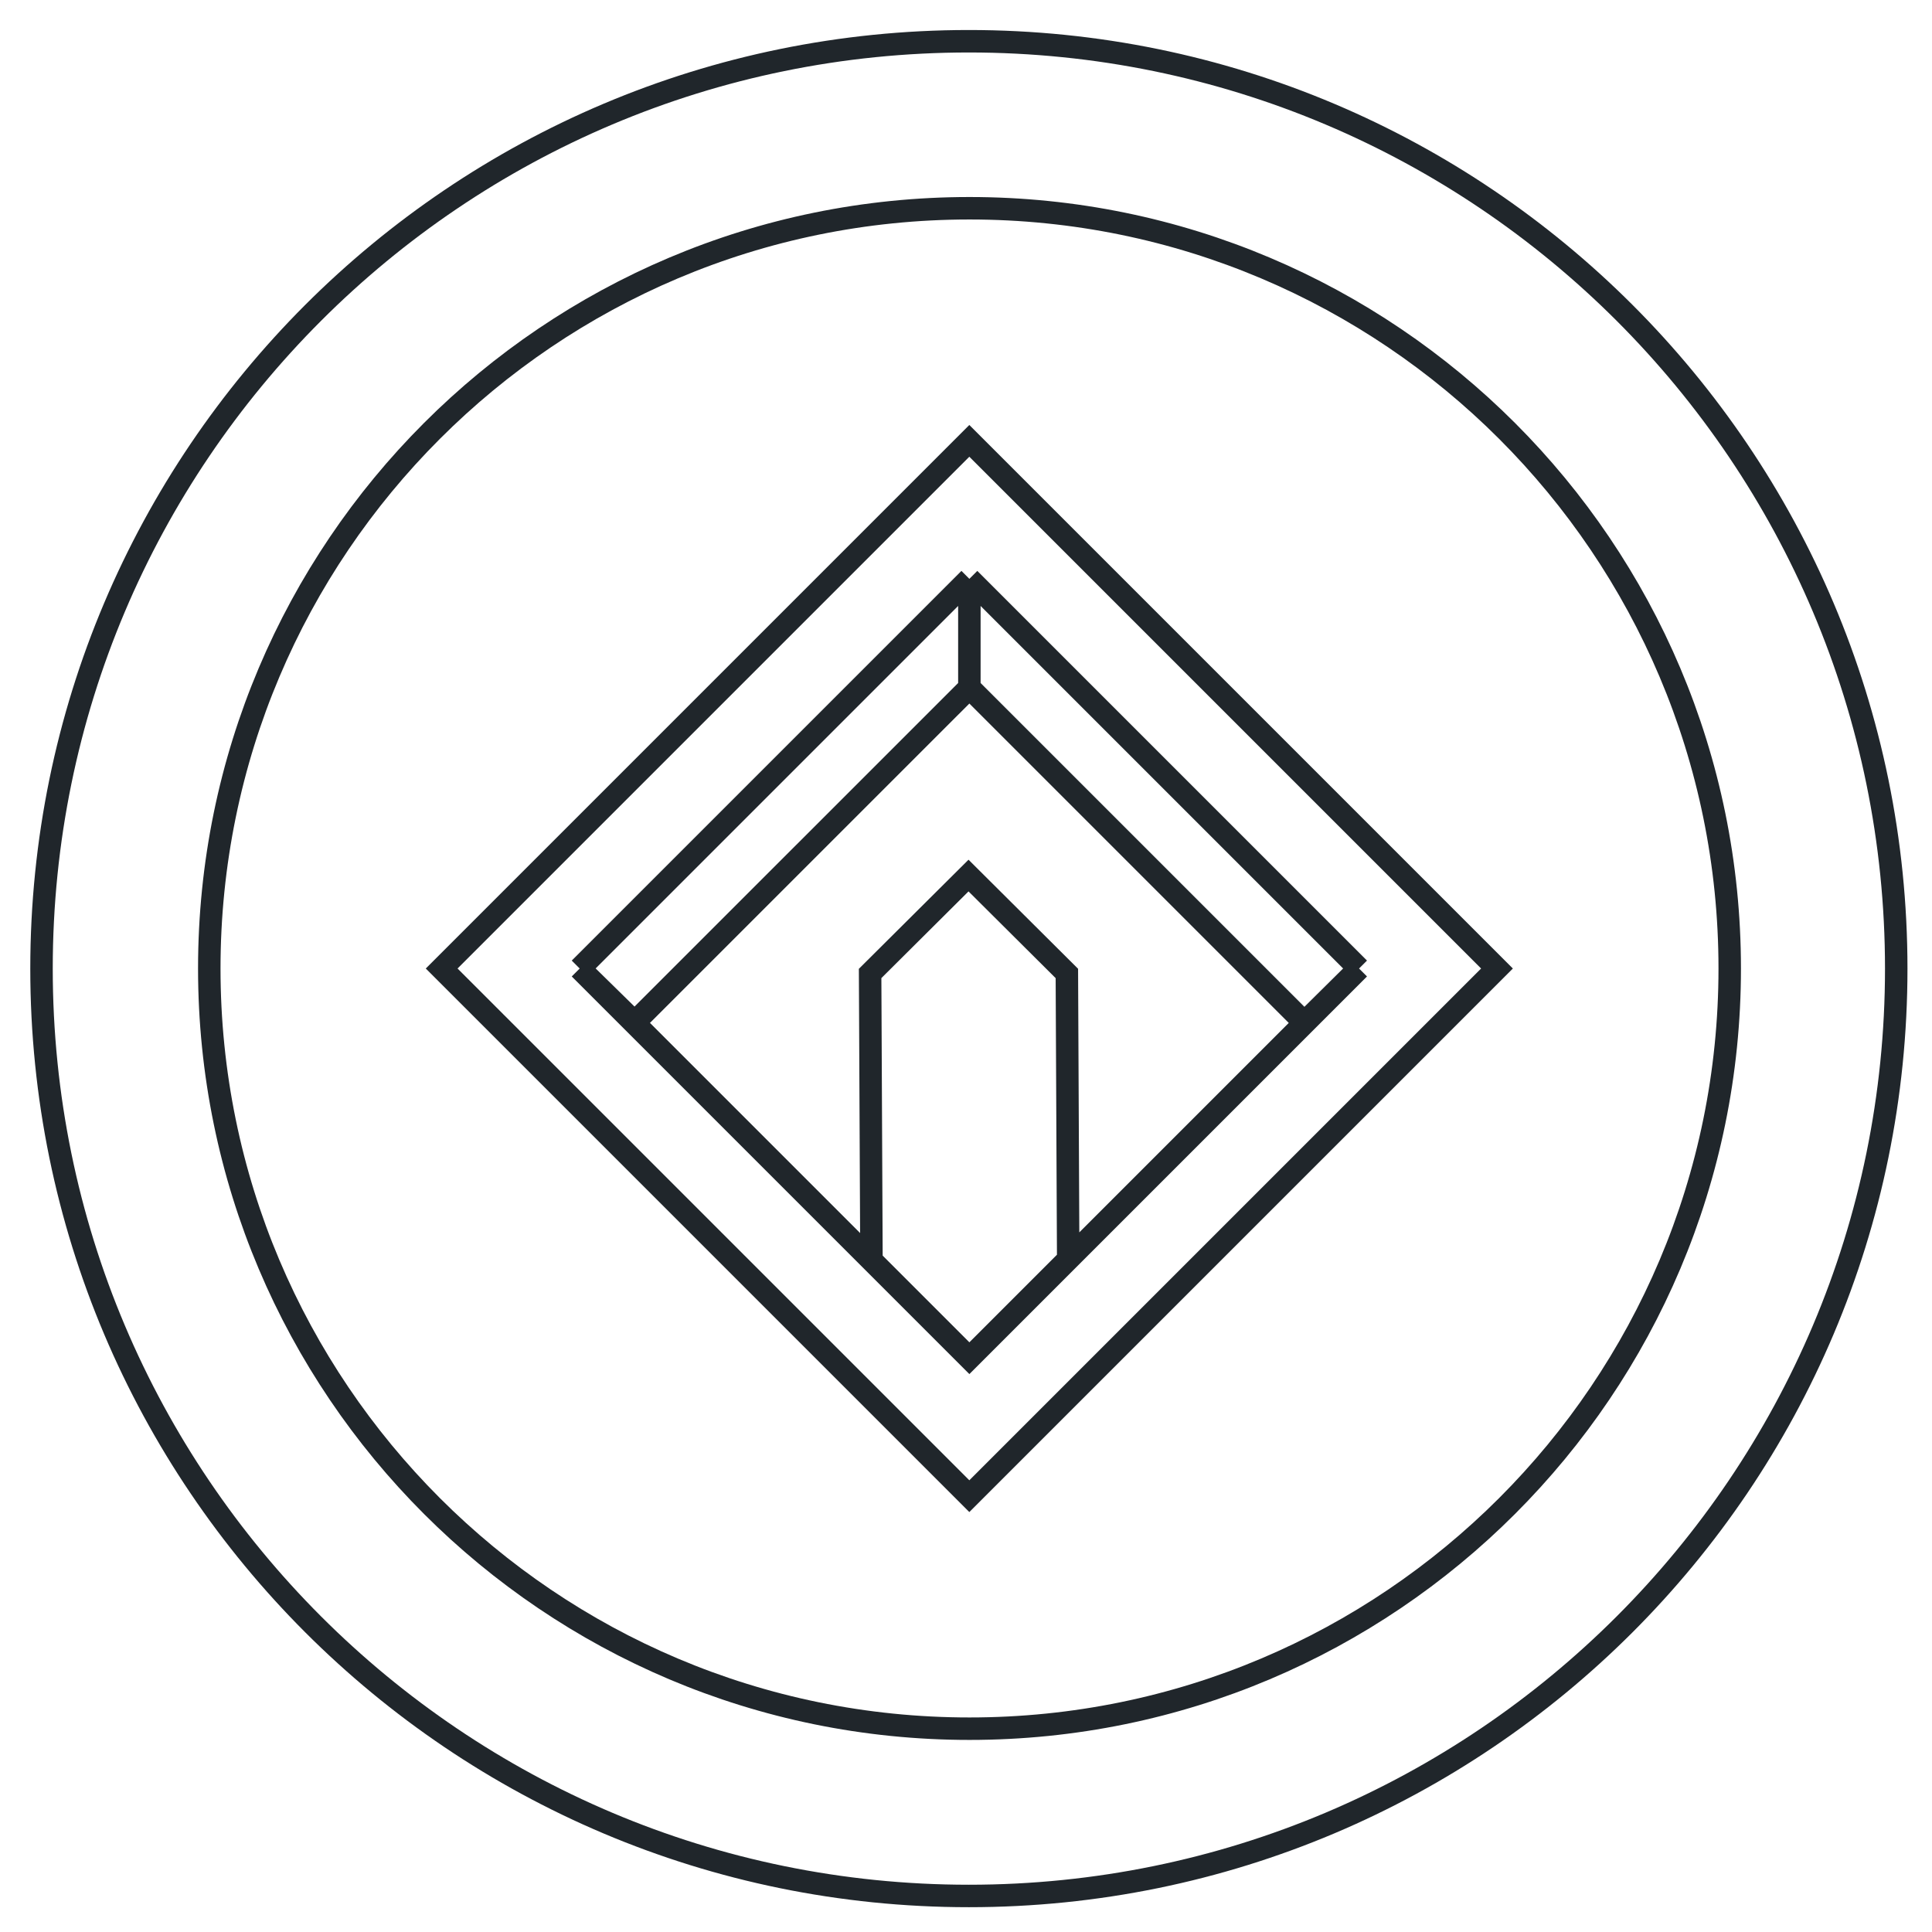
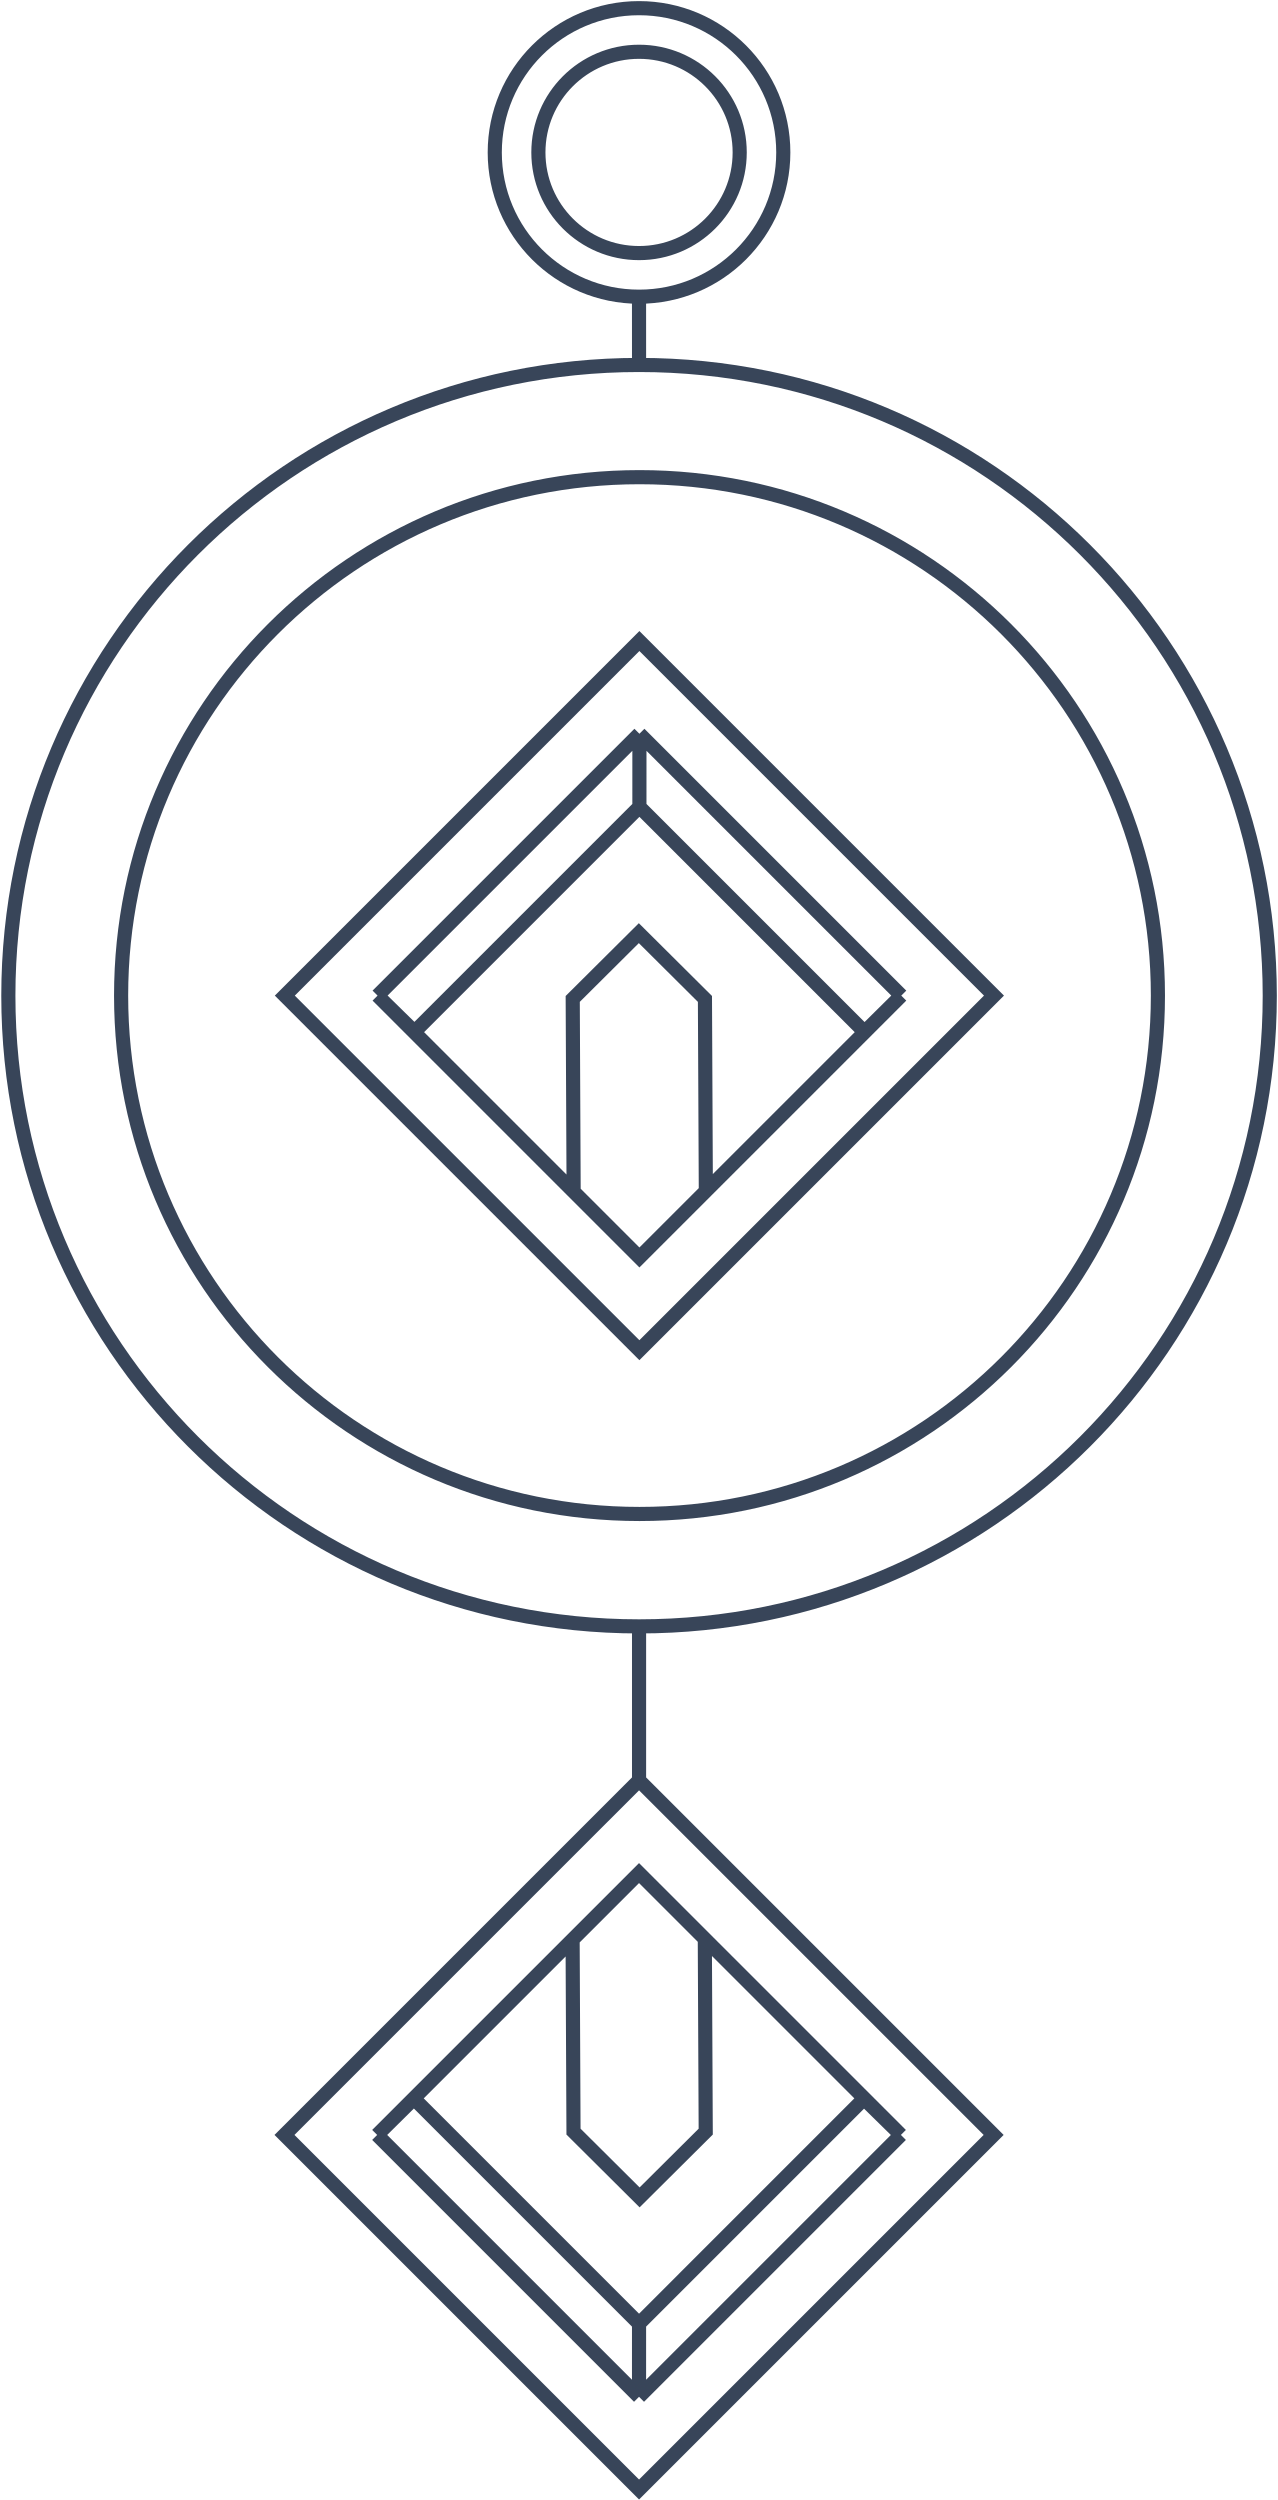
- <svg xmlns="http://www.w3.org/2000/svg" width="43" height="43" viewBox="0 0 43 43" fill="none">
-   <circle cx="21.564" cy="21.558" r="20.64" stroke="#20262B" stroke-width="0.5" />
-   <circle cx="21.578" cy="21.555" r="16.92" stroke="#20262B" stroke-width="0.5" />
-   <path d="M30.248 21.556L21.575 30.229L12.902 21.556M30.248 21.556L21.575 12.883M30.248 21.556L29.031 22.761L21.575 15.305M12.902 21.556L21.575 12.883M12.902 21.556L14.124 22.755L21.575 15.305M21.575 12.883L21.575 15.305M19.396 28.083L19.366 21.666L21.556 19.487L23.745 21.666L23.775 28.083M21.574 33.3L33.318 21.556L21.574 9.812L9.83 21.556L21.574 33.3Z" stroke="#20262B" stroke-width="0.5" />
+ <svg xmlns="http://www.w3.org/2000/svg" width="904" height="1769" viewBox="0 0 904 1769" fill="none">
+   <path d="M452.196 1259.78L201.294 1510.68L452.196 1761.58L703.099 1510.68L452.196 1259.78ZM452.196 1259.78L452.196 1150.83M266.888 1510.68L452.176 1325.39L637.463 1510.68M266.888 1510.68L452.176 1695.97M266.888 1510.68L292.883 1484.94L452.186 1644.24M637.463 1510.68L452.176 1695.97M637.463 1510.68L611.359 1485.06L452.186 1644.24M452.176 1695.97L452.186 1644.24M498.728 1371.24L499.369 1508.34L452.591 1554.88L405.812 1508.34L405.17 1371.24M452.174 209.947C508.554 209.947 554.259 164.243 554.259 107.863C554.259 51.483 508.554 5.779 452.174 5.779C395.795 5.779 350.09 51.483 350.09 107.863C350.09 164.243 395.795 209.947 452.174 209.947ZM452.174 209.947L452.196 258.25M452.196 1150.83C698.675 1150.83 898.485 951.016 898.485 704.538C898.485 458.06 698.675 258.25 452.196 258.25M452.196 1150.83C205.718 1150.83 5.908 951.016 5.908 704.538C5.908 458.06 205.718 258.25 452.196 258.25M637.742 704.496L452.454 889.783L267.167 704.496M637.742 704.496L452.454 519.208M637.742 704.496L611.746 730.242L452.444 570.939M267.167 704.496L452.454 519.208M267.167 704.496L293.271 730.112L452.444 570.939M452.454 519.208L452.444 570.939M405.902 843.936L405.26 706.834L452.039 660.298L498.817 706.834L499.459 843.936M523.408 107.858C523.408 147.193 491.52 179.08 452.185 179.08C412.85 179.08 380.963 147.193 380.963 107.858C380.963 68.523 412.85 36.636 452.185 36.636C491.52 36.636 523.408 68.523 523.408 107.858ZM819.343 704.47C819.343 907.062 655.11 1071.29 452.518 1071.29C249.927 1071.29 85.694 907.062 85.694 704.47C85.694 501.879 249.927 337.646 452.518 337.646C655.11 337.646 819.343 501.879 819.343 704.47ZM452.433 955.399L703.336 704.496L452.433 453.593L201.53 704.496L452.433 955.399Z" stroke="#384559" stroke-width="10" />
</svg>
